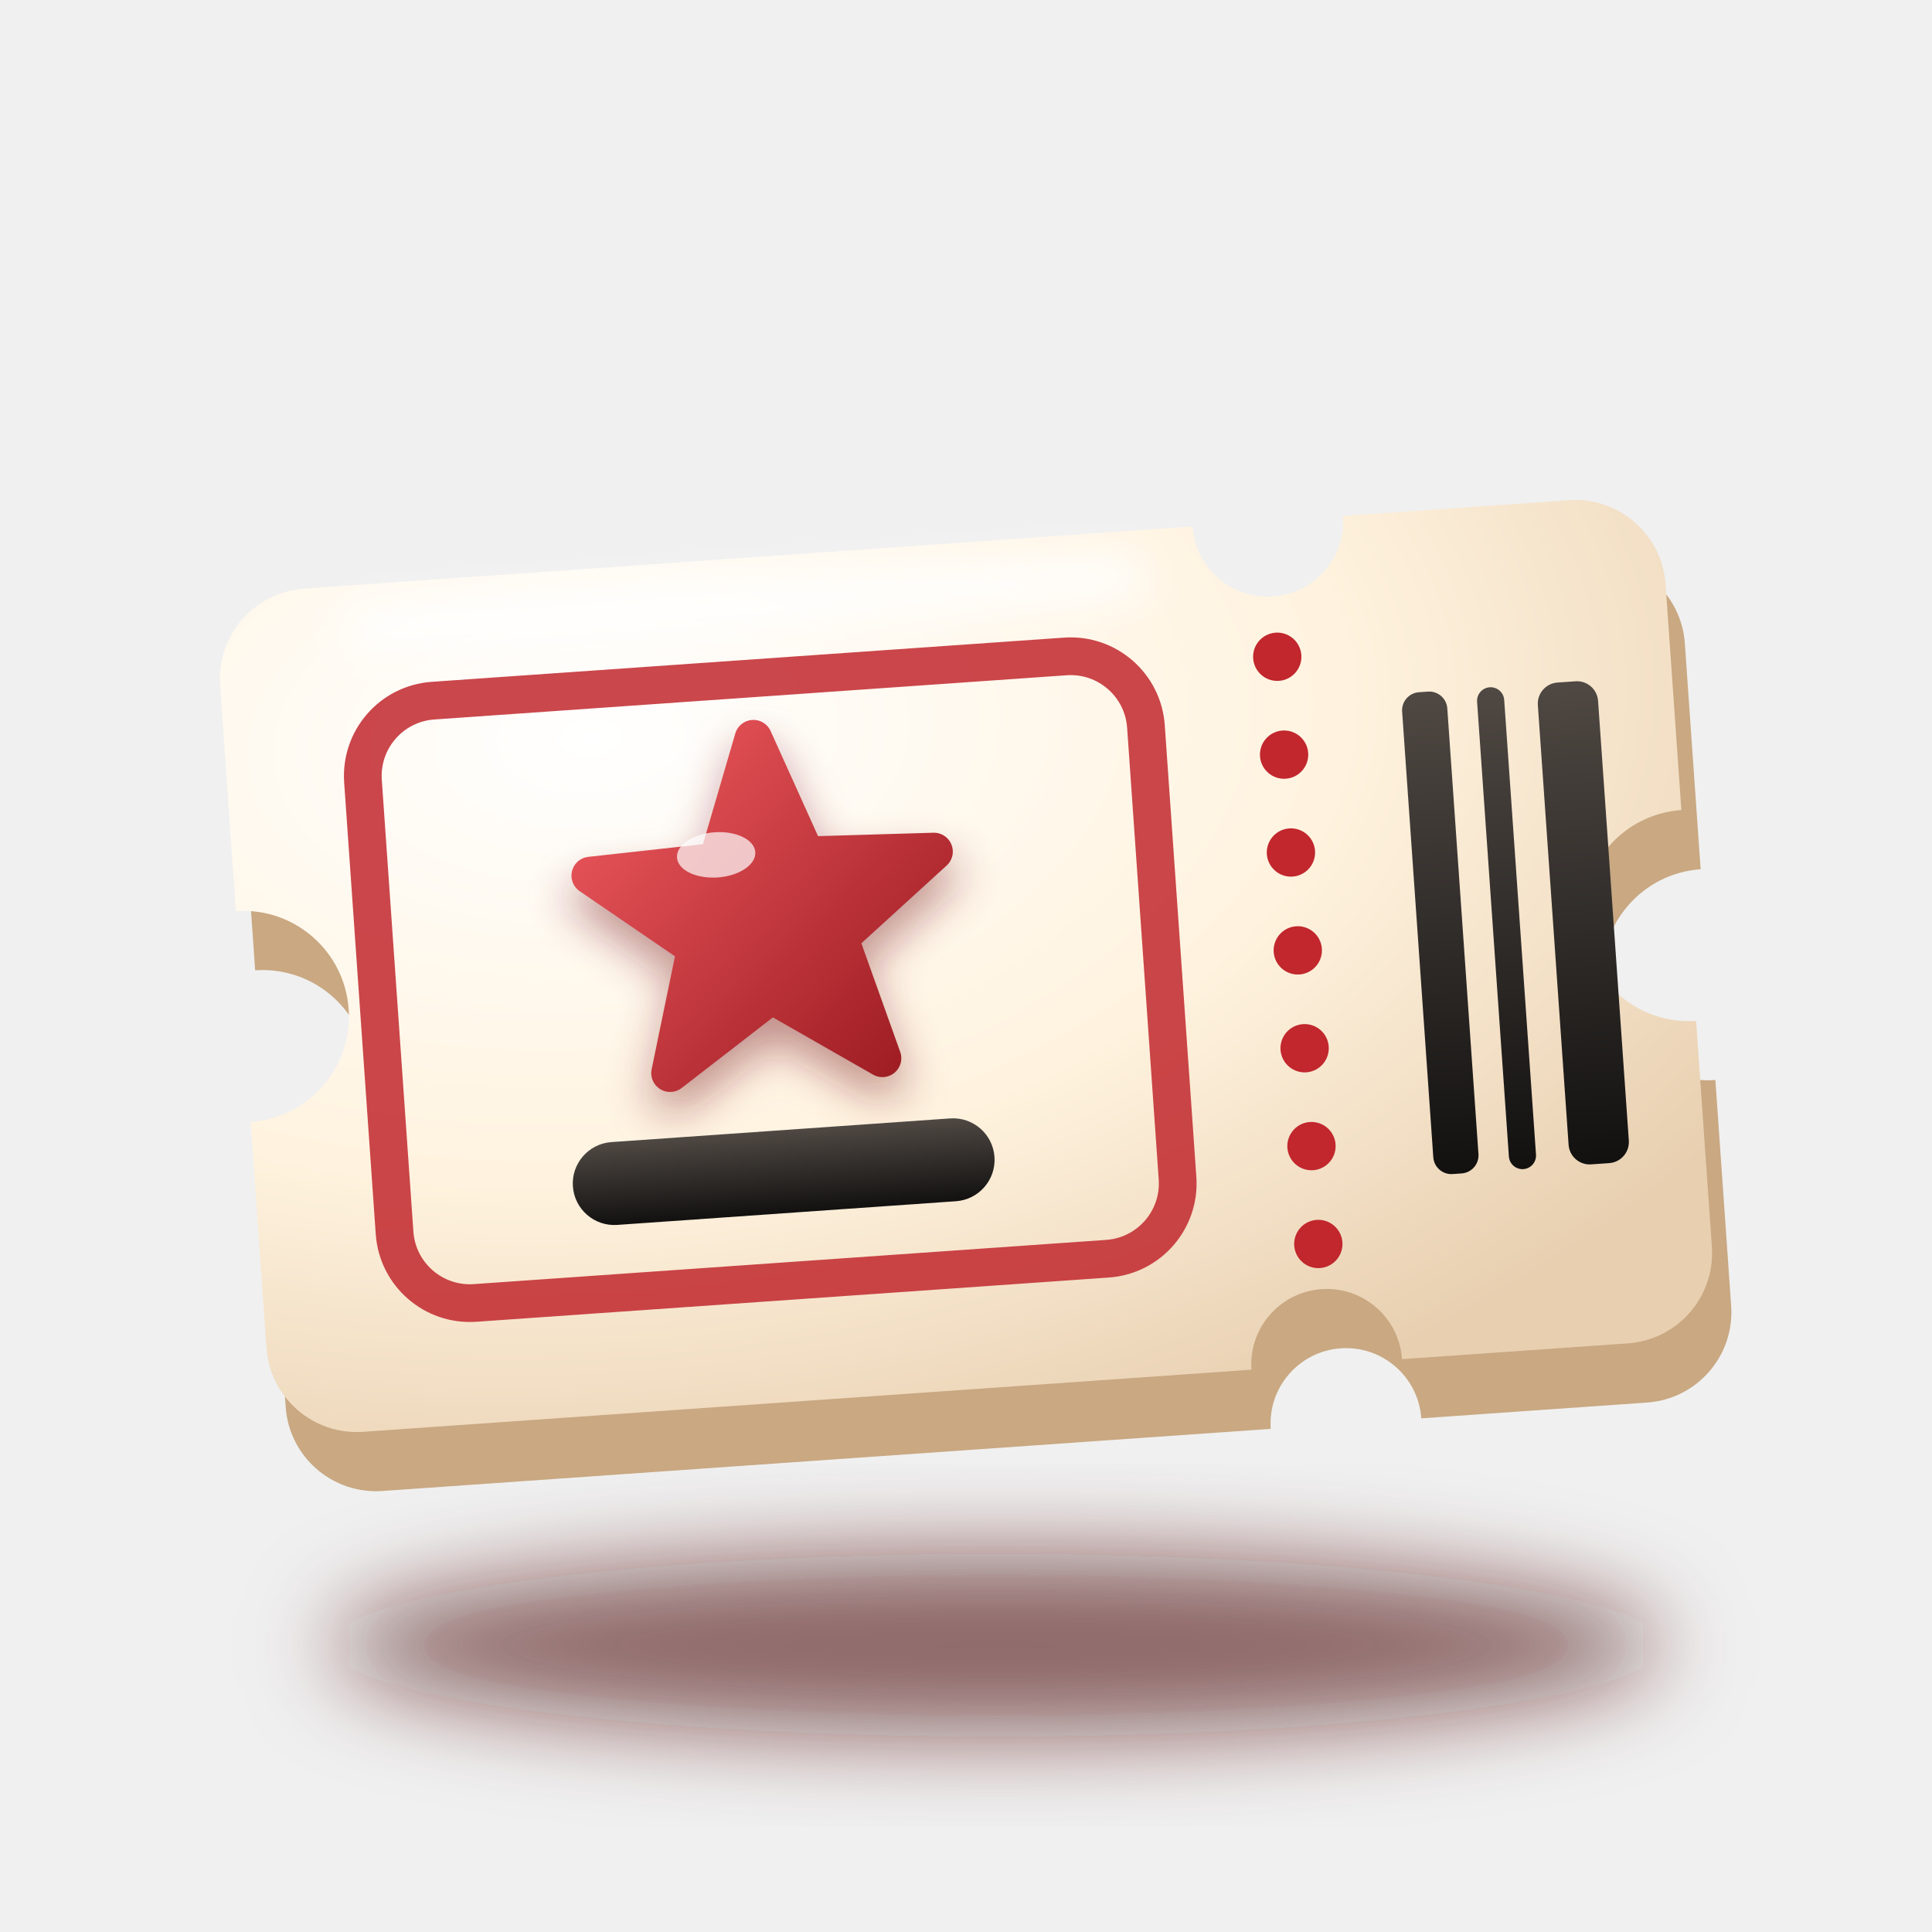
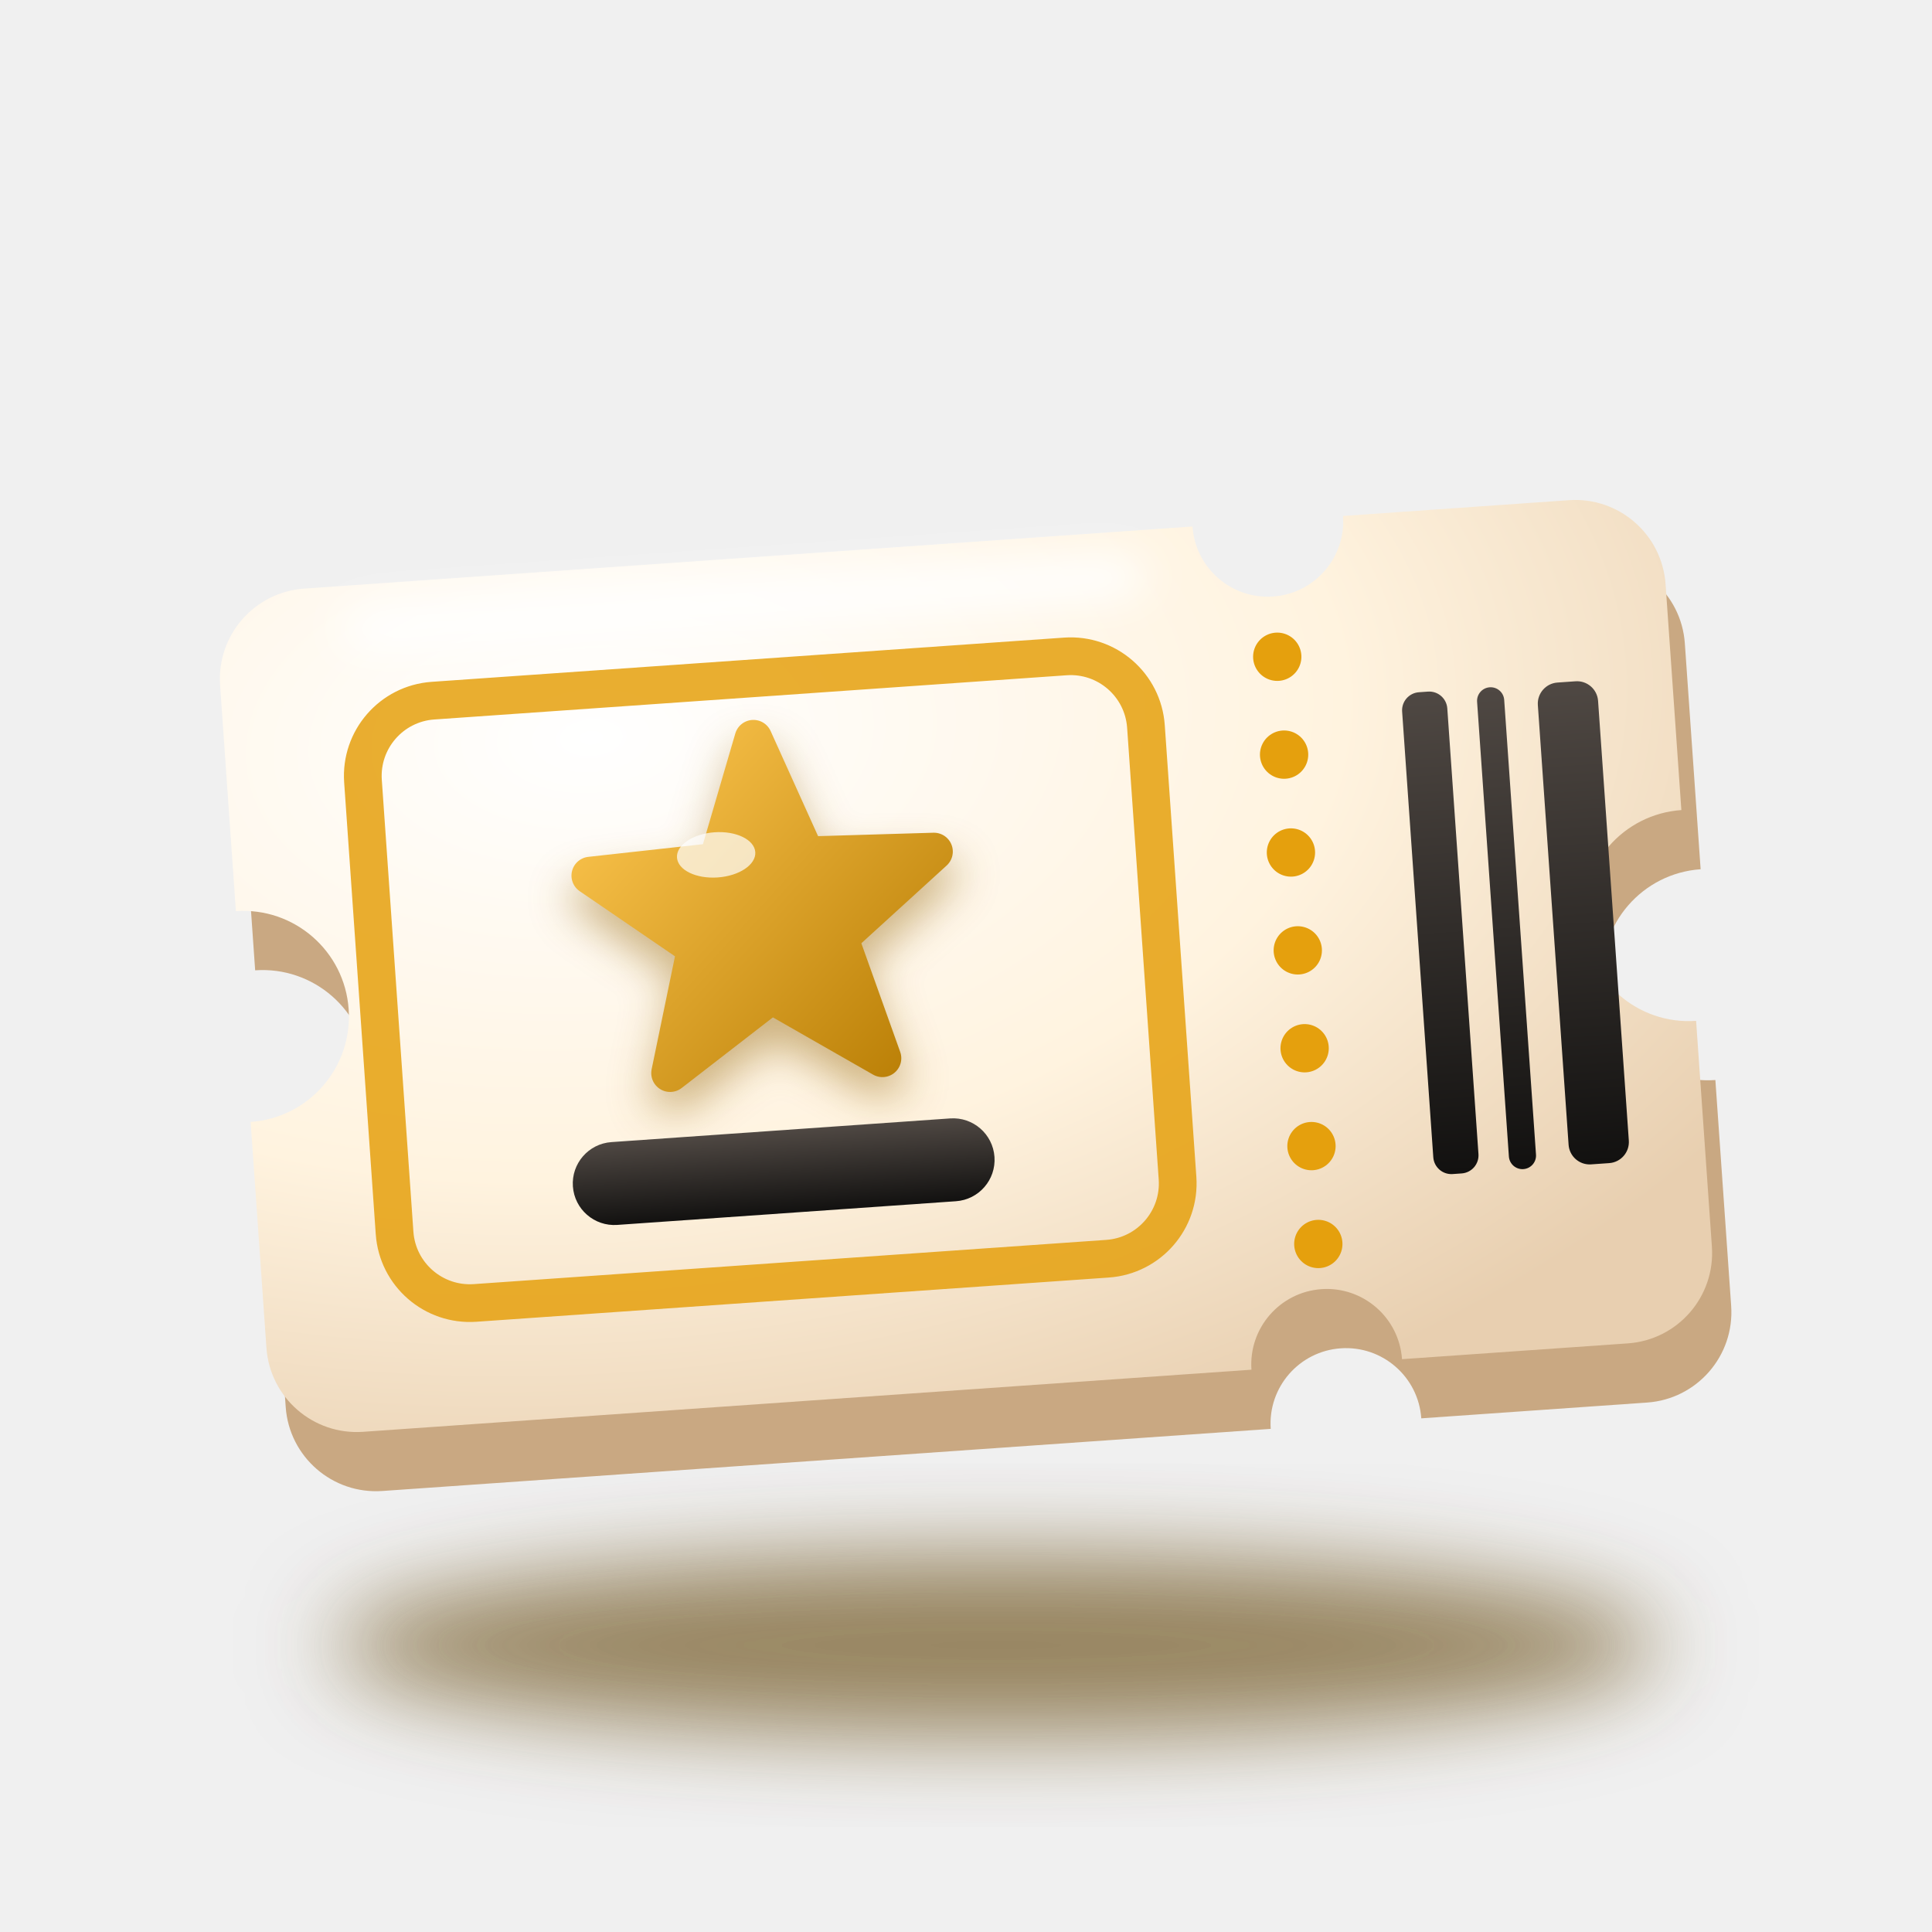
<svg xmlns="http://www.w3.org/2000/svg" viewBox="0 0 128 128">
  <defs>
    <path id="public-screening-3d-shape" d="M22 36 H81 A5 5 0 0 0 91 36 H106 A6 6 0 0 1 112 42 V57 A7 7 0 0 0 112 71 V86 A6 6 0 0 1 106 92 H91 A5 5 0 0 0 81 92 H22 A6 6 0 0 1 16 86 V71 A7 7 0 0 0 16 57 V42 A6 6 0 0 1 22 36 Z" />
    <radialGradient id="public-screening-3d-paper" cx=".25" cy=".2" r=".95">
      <stop offset="0" stop-color="#ffffff" />
      <stop offset=".55" stop-color="#fff3df" />
      <stop offset="1" stop-color="#e8cfb0" />
    </radialGradient>
    <linearGradient id="public-screening-3d-star" x1="0" y1="0" x2="1" y2="1">
-       <stop offset="0" stop-color="#ef5a5f" />
-       <stop offset="1" stop-color="#9a1a20" />
+       <stop offset="0" stop-color="#ffc851" />
+       <stop offset="1" stop-color="#b87d04" />
    </linearGradient>
    <linearGradient id="public-screening-3d-ink" x1="0" y1="0" x2="0" y2="1">
      <stop offset="0" stop-color="#4f4843" />
      <stop offset="1" stop-color="#121110" />
    </linearGradient>
    <filter id="public-screening-3d-blur" x="-50%" y="-50%" width="200%" height="200%">
      <feGaussianBlur stdDeviation="3" />
    </filter>
    <filter id="public-screening-3d-soft" x="-50%" y="-50%" width="200%" height="200%">
      <feGaussianBlur stdDeviation="1.4" />
    </filter>
  </defs>
-   <ellipse cx="66" cy="109" rx="44" ry="6" fill="#4e0a0e" opacity=".6" filter="url(#public-screening-3d-blur)" />
+   <ellipse cx="66" cy="109" rx="44" ry="6" fill="#5c3d00" opacity=".6" filter="url(#public-screening-3d-blur)" />
  <g transform="rotate(-4 64 64)">
    <use href="#public-screening-3d-shape" transform="translate(1 4)" fill="#c9a882" />
    <use href="#public-screening-3d-shape" fill="url(#public-screening-3d-paper)" />
    <path d="M26 39 H76" stroke="#ffffff" stroke-width="3" stroke-linecap="round" opacity=".9" filter="url(#public-screening-3d-soft)" />
-     <path d="M86 45 V84" stroke="#c1272d" stroke-width="3.2" stroke-linecap="round" stroke-dasharray="0 6.5" />
-     <rect x="25" y="44" width="52" height="40" rx="5" fill="none" stroke="#c1272d" stroke-width="2.5" opacity=".85" />
-     <path d="M51 49.5 L53.94 57.45 L62.41 57.79 L55.76 63.05 L58.05 71.21 L51 66.5 L43.95 71.21 L46.24 63.05 L39.59 57.79 L48.06 57.45 Z" fill="#7a141a" stroke="#7a141a" stroke-width="2.5" stroke-linejoin="round" opacity=".45" filter="url(#public-screening-3d-soft)" />
+     <path d="M86 45 V84" stroke="#e5a00d" stroke-width="3.2" stroke-linecap="round" stroke-dasharray="0 6.5" />
+     <rect x="25" y="44" width="52" height="40" rx="5" fill="none" stroke="#e5a00d" stroke-width="2.5" opacity=".85" />
+     <path d="M51 49.5 L53.94 57.45 L62.41 57.79 L55.76 63.05 L58.05 71.21 L51 66.5 L43.95 71.21 L46.24 63.05 L39.59 57.79 L48.06 57.45 Z" fill="#926103" stroke="#926103" stroke-width="2.5" stroke-linejoin="round" opacity=".45" filter="url(#public-screening-3d-soft)" />
    <path d="M51 48 L53.94 55.95 L62.41 56.29 L55.76 61.55 L58.05 69.71 L51 65 L43.95 69.71 L46.24 61.55 L39.59 56.29 L48.06 55.95 Z" fill="url(#public-screening-3d-star)" stroke="url(#public-screening-3d-star)" stroke-width="2.5" stroke-linejoin="round" />
    <ellipse cx="48" cy="55.5" rx="2.6" ry="1.5" fill="#ffffff" opacity=".7" />
    <rect x="37" y="74" width="28" height="5.5" rx="2.75" fill="url(#public-screening-3d-ink)" />
    <g fill="url(#public-screening-3d-ink)">
      <rect x="94" y="48" width="3" height="32" rx="1.2" />
      <rect x="99" y="48" width="1.8" height="32" rx=".9" />
      <rect x="103" y="48" width="4" height="32" rx="1.4" />
    </g>
  </g>
</svg>
